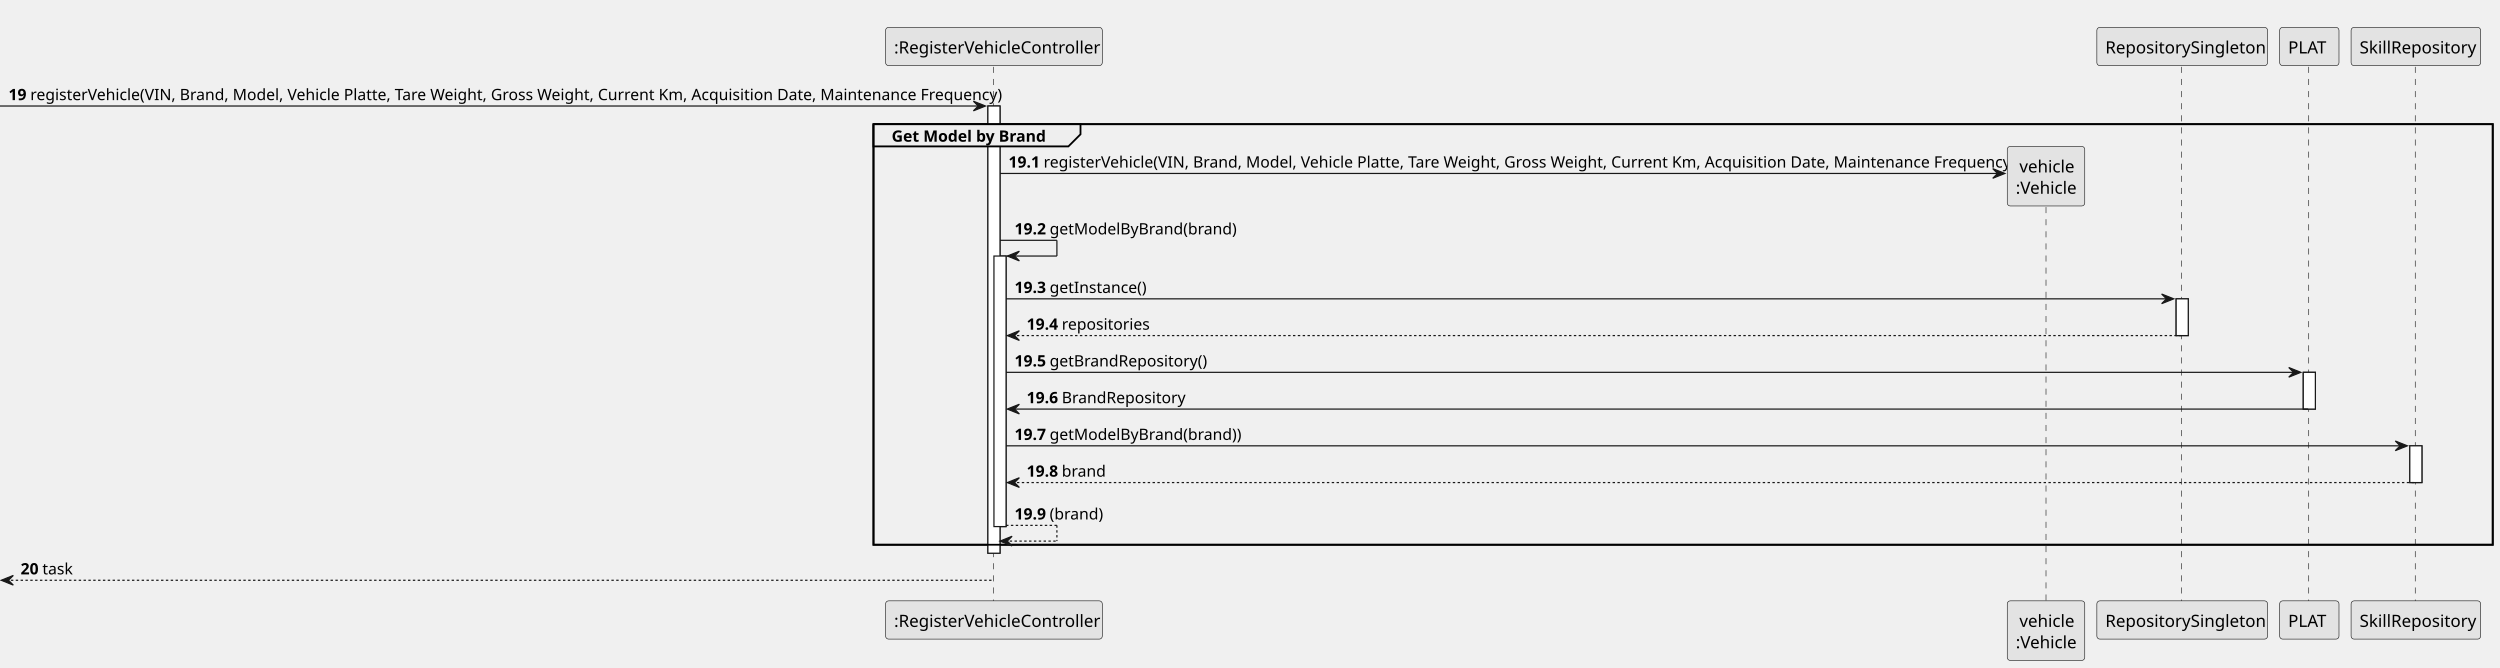
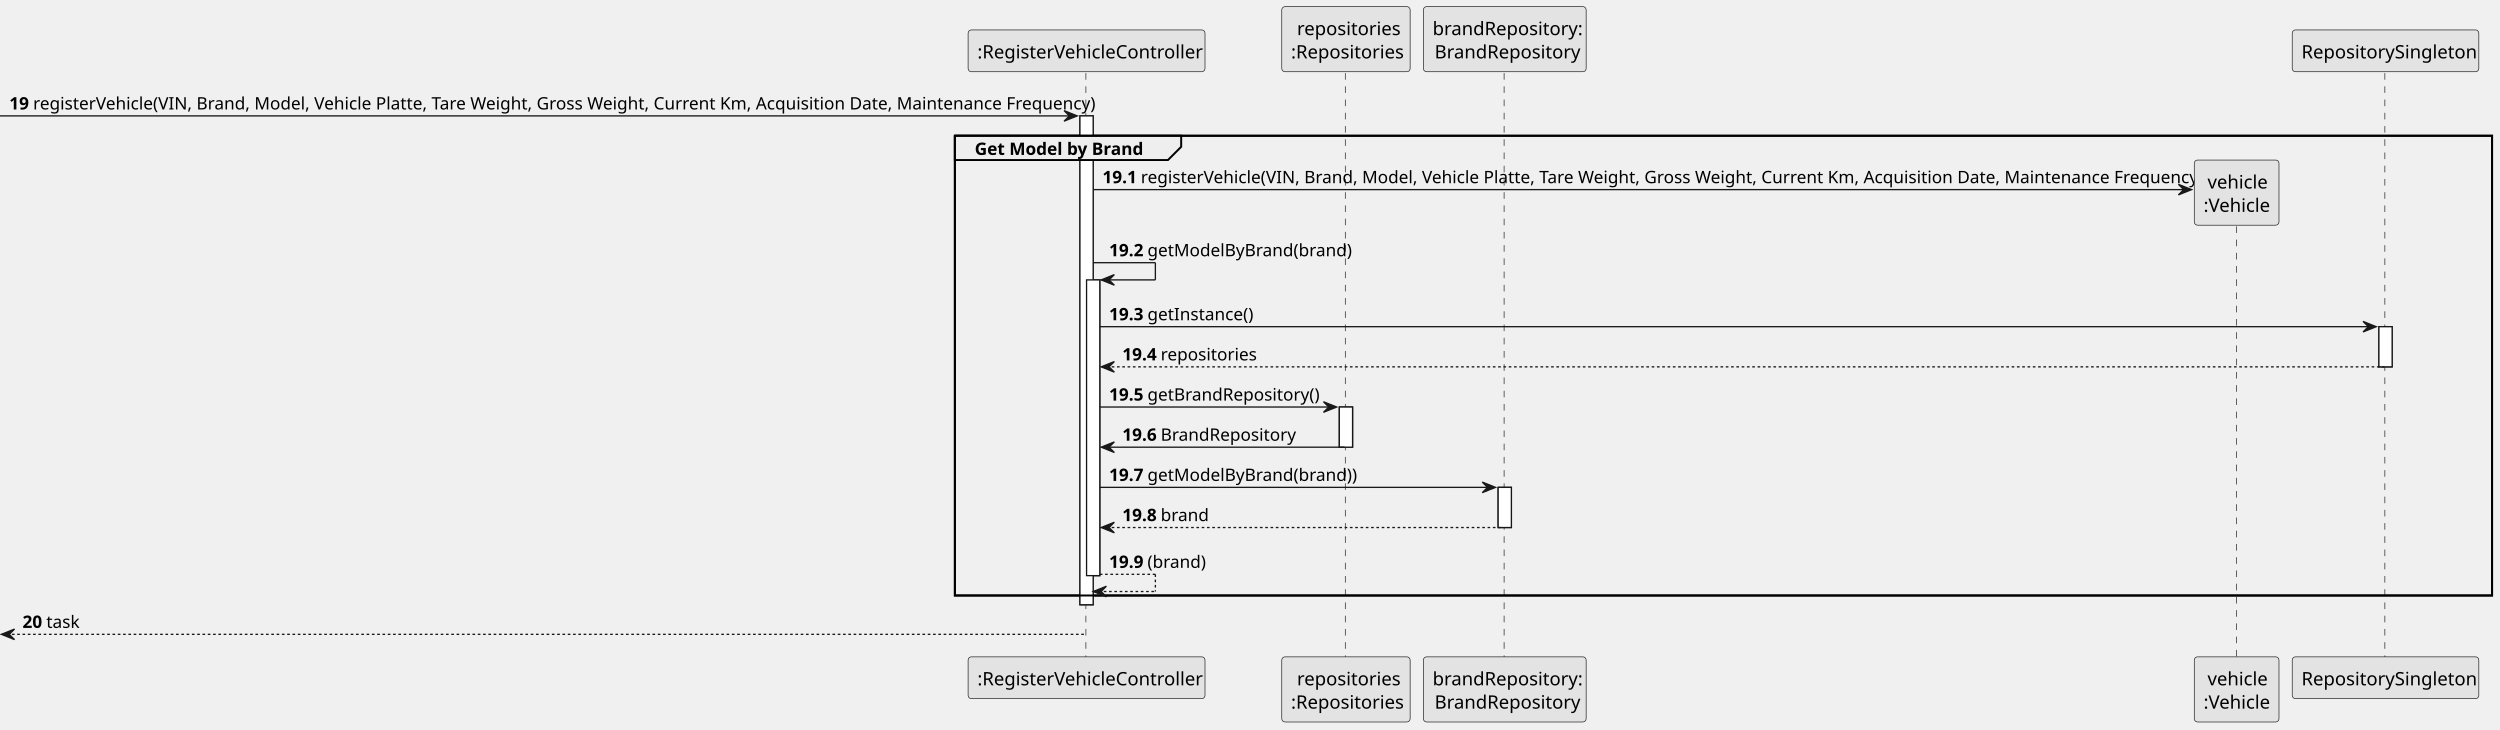
- <svg xmlns="http://www.w3.org/2000/svg" contentStyleType="text/css" height="551px" preserveAspectRatio="none" style="width:2065px;height:551px;background:#FFFFFF;" version="1.1" viewBox="0 0 2065 551" width="2065px" zoomAndPan="magnify">
+ <svg xmlns="http://www.w3.org/2000/svg" contentStyleType="text/css" height="551px" preserveAspectRatio="none" style="width:1889px;height:551px;background:#FFFFFF;" version="1.1" viewBox="0 0 1889 551" width="1889px" zoomAndPan="magnify">
  <defs />
  <g>
    <rect fill="#FFFFFF" height="369.383" style="stroke:#181818;stroke-width:1.0;" width="10" x="816" y="87.57" />
    <rect fill="#FFFFFF" height="223.461" style="stroke:#181818;stroke-width:1.0;" width="10" x="821" y="211.492" />
+     <rect fill="#FFFFFF" height="30.352" style="stroke:#181818;stroke-width:1.0;" width="10" x="1012" y="307.547" />
+     <rect fill="#FFFFFF" height="30.352" style="stroke:#181818;stroke-width:1.0;" width="10" x="1132" y="368.25" />
    <rect fill="#FFFFFF" height="30.352" style="stroke:#181818;stroke-width:1.0;" width="10" x="1797.5" y="246.844" />
-     <rect fill="#FFFFFF" height="30.352" style="stroke:#181818;stroke-width:1.0;" width="10" x="1902.5" y="307.547" />
-     <rect fill="#FFFFFF" height="30.352" style="stroke:#181818;stroke-width:1.0;" width="10" x="1990.5" y="368.25" />
-     <rect fill="none" height="347.383" style="stroke:#000000;stroke-width:1.5;" width="1337.5" x="721.5" y="102.57" />
+     <rect fill="none" height="347.383" style="stroke:#000000;stroke-width:1.5;" width="1161.5" x="721.5" y="102.57" />
    <line style="stroke:#181818;stroke-width:0.5;stroke-dasharray:5.0,5.0;" x1="820.5" x2="820.5" y1="55.219" y2="497.305" />
+     <line style="stroke:#181818;stroke-width:0.5;stroke-dasharray:5.0,5.0;" x1="1016.5" x2="1016.5" y1="55.219" y2="497.305" />
+     <line style="stroke:#181818;stroke-width:0.5;stroke-dasharray:5.0,5.0;" x1="1136.5" x2="1136.5" y1="55.219" y2="497.305" />
    <line style="stroke:#181818;stroke-width:0.5;stroke-dasharray:5.0,5.0;" x1="1690" x2="1690" y1="161.031" y2="497.305" />
    <line style="stroke:#181818;stroke-width:0.5;stroke-dasharray:5.0,5.0;" x1="1802" x2="1802" y1="55.219" y2="497.305" />
-     <line style="stroke:#181818;stroke-width:0.5;stroke-dasharray:5.0,5.0;" x1="1907" x2="1907" y1="55.219" y2="497.305" />
-     <line style="stroke:#181818;stroke-width:0.5;stroke-dasharray:5.0,5.0;" x1="1995" x2="1995" y1="55.219" y2="497.305" />
    <rect fill="#E3E3E3" height="31.609" rx="2.5" ry="2.5" style="stroke:#181818;stroke-width:0.5;" width="179" x="731.5" y="22.609" />
    <text fill="#000000" font-family="sans-serif" font-size="14" lengthAdjust="spacing" textLength="165" x="738.5" y="44.143">:RegisterVehicleController</text>
    <rect fill="#E3E3E3" height="31.609" rx="2.5" ry="2.5" style="stroke:#181818;stroke-width:0.5;" width="179" x="731.5" y="496.305" />
    <text fill="#000000" font-family="sans-serif" font-size="14" lengthAdjust="spacing" textLength="165" x="738.5" y="517.838">:RegisterVehicleController</text>
+     <rect fill="#E3E3E3" height="49.219" rx="2.5" ry="2.5" style="stroke:#181818;stroke-width:0.5;" width="97" x="968.5" y="5" />
+     <text fill="#000000" font-family="sans-serif" font-size="14" lengthAdjust="spacing" textLength="74" x="980" y="26.533">repositories</text>
+     <text fill="#000000" font-family="sans-serif" font-size="14" lengthAdjust="spacing" textLength="83" x="975.5" y="44.143">:Repositories</text>
+     <rect fill="#E3E3E3" height="49.219" rx="2.5" ry="2.5" style="stroke:#181818;stroke-width:0.5;" width="97" x="968.5" y="496.305" />
+     <text fill="#000000" font-family="sans-serif" font-size="14" lengthAdjust="spacing" textLength="74" x="980" y="517.838">repositories</text>
+     <text fill="#000000" font-family="sans-serif" font-size="14" lengthAdjust="spacing" textLength="83" x="975.5" y="535.447">:Repositories</text>
+     <rect fill="#E3E3E3" height="49.219" rx="2.5" ry="2.5" style="stroke:#181818;stroke-width:0.5;" width="123" x="1075.5" y="5" />
+     <text fill="#000000" font-family="sans-serif" font-size="14" lengthAdjust="spacing" textLength="109" x="1082.5" y="26.533">brandRepository:</text>
+     <text fill="#000000" font-family="sans-serif" font-size="14" lengthAdjust="spacing" textLength="106" x="1084" y="44.143">BrandRepository</text>
+     <rect fill="#E3E3E3" height="49.219" rx="2.5" ry="2.5" style="stroke:#181818;stroke-width:0.5;" width="123" x="1075.5" y="496.305" />
+     <text fill="#000000" font-family="sans-serif" font-size="14" lengthAdjust="spacing" textLength="109" x="1082.5" y="517.838">brandRepository:</text>
+     <text fill="#000000" font-family="sans-serif" font-size="14" lengthAdjust="spacing" textLength="106" x="1084" y="535.447">BrandRepository</text>
    <rect fill="#E3E3E3" height="49.219" rx="2.5" ry="2.5" style="stroke:#181818;stroke-width:0.5;" width="64" x="1658" y="496.305" />
    <text fill="#000000" font-family="sans-serif" font-size="14" lengthAdjust="spacing" textLength="44" x="1668" y="517.838">vehicle</text>
    <text fill="#000000" font-family="sans-serif" font-size="14" lengthAdjust="spacing" textLength="50" x="1665" y="535.447">:Vehicle</text>
    <rect fill="#E3E3E3" height="31.609" rx="2.5" ry="2.5" style="stroke:#181818;stroke-width:0.5;" width="141" x="1732" y="22.609" />
    <text fill="#000000" font-family="sans-serif" font-size="14" lengthAdjust="spacing" textLength="127" x="1739" y="44.143">RepositorySingleton</text>
    <rect fill="#E3E3E3" height="31.609" rx="2.5" ry="2.5" style="stroke:#181818;stroke-width:0.5;" width="141" x="1732" y="496.305" />
    <text fill="#000000" font-family="sans-serif" font-size="14" lengthAdjust="spacing" textLength="127" x="1739" y="517.838">RepositorySingleton</text>
-     <rect fill="#E3E3E3" height="31.609" rx="2.5" ry="2.5" style="stroke:#181818;stroke-width:0.5;" width="49" x="1883" y="22.609" />
-     <text fill="#000000" font-family="sans-serif" font-size="14" lengthAdjust="spacing" textLength="35" x="1890" y="44.143">PLAT</text>
-     <rect fill="#E3E3E3" height="31.609" rx="2.5" ry="2.5" style="stroke:#181818;stroke-width:0.5;" width="49" x="1883" y="496.305" />
-     <text fill="#000000" font-family="sans-serif" font-size="14" lengthAdjust="spacing" textLength="35" x="1890" y="517.838">PLAT</text>
-     <rect fill="#E3E3E3" height="31.609" rx="2.5" ry="2.5" style="stroke:#181818;stroke-width:0.5;" width="107" x="1942" y="22.609" />
-     <text fill="#000000" font-family="sans-serif" font-size="14" lengthAdjust="spacing" textLength="93" x="1949" y="44.143">SkillRepository</text>
-     <rect fill="#E3E3E3" height="31.609" rx="2.5" ry="2.5" style="stroke:#181818;stroke-width:0.5;" width="107" x="1942" y="496.305" />
-     <text fill="#000000" font-family="sans-serif" font-size="14" lengthAdjust="spacing" textLength="93" x="1949" y="517.838">SkillRepository</text>
    <rect fill="#FFFFFF" height="369.383" style="stroke:#181818;stroke-width:1.0;" width="10" x="816" y="87.57" />
    <rect fill="#FFFFFF" height="223.461" style="stroke:#181818;stroke-width:1.0;" width="10" x="821" y="211.492" />
+     <rect fill="#FFFFFF" height="30.352" style="stroke:#181818;stroke-width:1.0;" width="10" x="1012" y="307.547" />
+     <rect fill="#FFFFFF" height="30.352" style="stroke:#181818;stroke-width:1.0;" width="10" x="1132" y="368.25" />
    <rect fill="#FFFFFF" height="30.352" style="stroke:#181818;stroke-width:1.0;" width="10" x="1797.5" y="246.844" />
-     <rect fill="#FFFFFF" height="30.352" style="stroke:#181818;stroke-width:1.0;" width="10" x="1902.5" y="307.547" />
-     <rect fill="#FFFFFF" height="30.352" style="stroke:#181818;stroke-width:1.0;" width="10" x="1990.5" y="368.25" />
    <polygon fill="#181818" points="804,83.57,814,87.57,804,91.57,808,87.57" style="stroke:#181818;stroke-width:1.0;" />
    <line style="stroke:#181818;stroke-width:1.0;" x1="0" x2="810" y1="87.57" y2="87.57" />
    <text fill="#000000" font-family="sans-serif" font-size="13" font-weight="bold" lengthAdjust="spacing" textLength="14" x="7" y="82.714">19</text>
    <text fill="#000000" font-family="sans-serif" font-size="13" lengthAdjust="spacing" textLength="779" x="25" y="82.714">registerVehicle(VIN, Brand, Model, Vehicle Platte, Tare Weight, Gross Weight, Current Km, Acquisition Date, Maintenance Frequency)</text>
    <path d="M721.5,102.57 L892.5,102.57 L892.5,110.922 L882.5,120.922 L721.5,120.922 L721.5,102.57 " fill="#EEEEEE" style="stroke:#000000;stroke-width:1.5;" />
-     <rect fill="none" height="347.383" style="stroke:#000000;stroke-width:1.5;" width="1337.5" x="721.5" y="102.57" />
+     <rect fill="none" height="347.383" style="stroke:#000000;stroke-width:1.5;" width="1161.5" x="721.5" y="102.57" />
    <text fill="#000000" font-family="sans-serif" font-size="13" font-weight="bold" lengthAdjust="spacing" textLength="126" x="736.5" y="117.065">Get Model by Brand</text>
    <polygon fill="#181818" points="1646,139.273,1656,143.273,1646,147.273,1650,143.273" style="stroke:#181818;stroke-width:1.0;" />
    <line style="stroke:#181818;stroke-width:1.0;" x1="826" x2="1652" y1="143.273" y2="143.273" />
    <text fill="#000000" font-family="sans-serif" font-size="13" font-weight="bold" lengthAdjust="spacing" textLength="25" x="833" y="138.417">19.1</text>
    <text fill="#000000" font-family="sans-serif" font-size="13" lengthAdjust="spacing" textLength="779" x="862" y="138.417">registerVehicle(VIN, Brand, Model, Vehicle Platte, Tare Weight, Gross Weight, Current Km, Acquisition Date, Maintenance Frequency)</text>
    <rect fill="#E3E3E3" height="49.219" rx="2.5" ry="2.5" style="stroke:#181818;stroke-width:0.5;" width="64" x="1658" y="120.922" />
    <text fill="#000000" font-family="sans-serif" font-size="14" lengthAdjust="spacing" textLength="44" x="1668" y="142.455">vehicle</text>
    <text fill="#000000" font-family="sans-serif" font-size="14" lengthAdjust="spacing" textLength="50" x="1665" y="160.065">:Vehicle</text>
    <line style="stroke:#181818;stroke-width:1.0;" x1="826" x2="873" y1="198.492" y2="198.492" />
    <line style="stroke:#181818;stroke-width:1.0;" x1="873" x2="873" y1="198.492" y2="211.492" />
    <line style="stroke:#181818;stroke-width:1.0;" x1="832" x2="873" y1="211.492" y2="211.492" />
    <polygon fill="#181818" points="842,207.492,832,211.492,842,215.492,838,211.492" style="stroke:#181818;stroke-width:1.0;" />
    <text fill="#000000" font-family="sans-serif" font-size="13" font-weight="bold" lengthAdjust="spacing" textLength="25" x="838" y="193.636">19.2</text>
    <text fill="#000000" font-family="sans-serif" font-size="13" lengthAdjust="spacing" textLength="143" x="867" y="193.636">getModelByBrand(brand)</text>
    <polygon fill="#181818" points="1785.5,242.844,1795.5,246.844,1785.5,250.844,1789.5,246.844" style="stroke:#181818;stroke-width:1.0;" />
    <line style="stroke:#181818;stroke-width:1.0;" x1="831" x2="1791.5" y1="246.844" y2="246.844" />
    <text fill="#000000" font-family="sans-serif" font-size="13" font-weight="bold" lengthAdjust="spacing" textLength="25" x="838" y="241.987">19.3</text>
    <text fill="#000000" font-family="sans-serif" font-size="13" lengthAdjust="spacing" textLength="75" x="867" y="241.987">getInstance()</text>
    <polygon fill="#181818" points="842,273.195,832,277.195,842,281.195,838,277.195" style="stroke:#181818;stroke-width:1.0;" />
    <line style="stroke:#181818;stroke-width:1.0;stroke-dasharray:2.0,2.0;" x1="836" x2="1801.5" y1="277.195" y2="277.195" />
    <text fill="#000000" font-family="sans-serif" font-size="13" font-weight="bold" lengthAdjust="spacing" textLength="25" x="848" y="272.339">19.4</text>
    <text fill="#000000" font-family="sans-serif" font-size="13" lengthAdjust="spacing" textLength="67" x="877" y="272.339">repositories</text>
-     <polygon fill="#181818" points="1890.5,303.547,1900.5,307.547,1890.5,311.547,1894.5,307.547" style="stroke:#181818;stroke-width:1.0;" />
-     <line style="stroke:#181818;stroke-width:1.0;" x1="831" x2="1896.5" y1="307.547" y2="307.547" />
+     <polygon fill="#181818" points="1000,303.547,1010,307.547,1000,311.547,1004,307.547" style="stroke:#181818;stroke-width:1.0;" />
+     <line style="stroke:#181818;stroke-width:1.0;" x1="831" x2="1006" y1="307.547" y2="307.547" />
    <text fill="#000000" font-family="sans-serif" font-size="13" font-weight="bold" lengthAdjust="spacing" textLength="25" x="838" y="302.69">19.5</text>
    <text fill="#000000" font-family="sans-serif" font-size="13" lengthAdjust="spacing" textLength="122" x="867" y="302.69">getBrandRepository()</text>
    <polygon fill="#181818" points="842,333.898,832,337.898,842,341.898,838,337.898" style="stroke:#181818;stroke-width:1.0;" />
-     <line style="stroke:#181818;stroke-width:1.0;" x1="836" x2="1906.5" y1="337.898" y2="337.898" />
+     <line style="stroke:#181818;stroke-width:1.0;" x1="836" x2="1016" y1="337.898" y2="337.898" />
    <text fill="#000000" font-family="sans-serif" font-size="13" font-weight="bold" lengthAdjust="spacing" textLength="25" x="848" y="333.042">19.6</text>
    <text fill="#000000" font-family="sans-serif" font-size="13" lengthAdjust="spacing" textLength="96" x="877" y="333.042">BrandRepository</text>
-     <polygon fill="#181818" points="1978.5,364.25,1988.5,368.25,1978.5,372.25,1982.5,368.25" style="stroke:#181818;stroke-width:1.0;" />
-     <line style="stroke:#181818;stroke-width:1.0;" x1="831" x2="1984.5" y1="368.25" y2="368.25" />
+     <polygon fill="#181818" points="1120,364.25,1130,368.25,1120,372.25,1124,368.25" style="stroke:#181818;stroke-width:1.0;" />
+     <line style="stroke:#181818;stroke-width:1.0;" x1="831" x2="1126" y1="368.25" y2="368.25" />
    <text fill="#000000" font-family="sans-serif" font-size="13" font-weight="bold" lengthAdjust="spacing" textLength="25" x="838" y="363.394">19.7</text>
    <text fill="#000000" font-family="sans-serif" font-size="13" lengthAdjust="spacing" textLength="147" x="867" y="363.394">getModelByBrand(brand))</text>
    <polygon fill="#181818" points="842,394.602,832,398.602,842,402.602,838,398.602" style="stroke:#181818;stroke-width:1.0;" />
-     <line style="stroke:#181818;stroke-width:1.0;stroke-dasharray:2.0,2.0;" x1="836" x2="1994.5" y1="398.602" y2="398.602" />
+     <line style="stroke:#181818;stroke-width:1.0;stroke-dasharray:2.0,2.0;" x1="836" x2="1136" y1="398.602" y2="398.602" />
    <text fill="#000000" font-family="sans-serif" font-size="13" font-weight="bold" lengthAdjust="spacing" textLength="25" x="848" y="393.745">19.8</text>
    <text fill="#000000" font-family="sans-serif" font-size="13" lengthAdjust="spacing" textLength="32" x="877" y="393.745">brand</text>
    <line style="stroke:#181818;stroke-width:1.0;stroke-dasharray:2.0,2.0;" x1="831" x2="873" y1="433.953" y2="433.953" />
    <line style="stroke:#181818;stroke-width:1.0;stroke-dasharray:2.0,2.0;" x1="873" x2="873" y1="433.953" y2="446.953" />
    <line style="stroke:#181818;stroke-width:1.0;stroke-dasharray:2.0,2.0;" x1="826" x2="873" y1="446.953" y2="446.953" />
    <polygon fill="#181818" points="836,442.953,826,446.953,836,450.953,832,446.953" style="stroke:#181818;stroke-width:1.0;" />
    <text fill="#000000" font-family="sans-serif" font-size="13" font-weight="bold" lengthAdjust="spacing" textLength="25" x="838" y="429.097">19.9</text>
    <text fill="#000000" font-family="sans-serif" font-size="13" lengthAdjust="spacing" textLength="40" x="867" y="429.097">(brand)</text>
    <polygon fill="#181818" points="11,475.305,1,479.305,11,483.305,7,479.305" style="stroke:#181818;stroke-width:1.0;" />
    <line style="stroke:#181818;stroke-width:1.0;stroke-dasharray:2.0,2.0;" x1="5" x2="820" y1="479.305" y2="479.305" />
    <text fill="#000000" font-family="sans-serif" font-size="13" font-weight="bold" lengthAdjust="spacing" textLength="14" x="17" y="474.448">20</text>
    <text fill="#000000" font-family="sans-serif" font-size="13" lengthAdjust="spacing" textLength="25" x="35" y="474.448">task</text>
  </g>
</svg>
